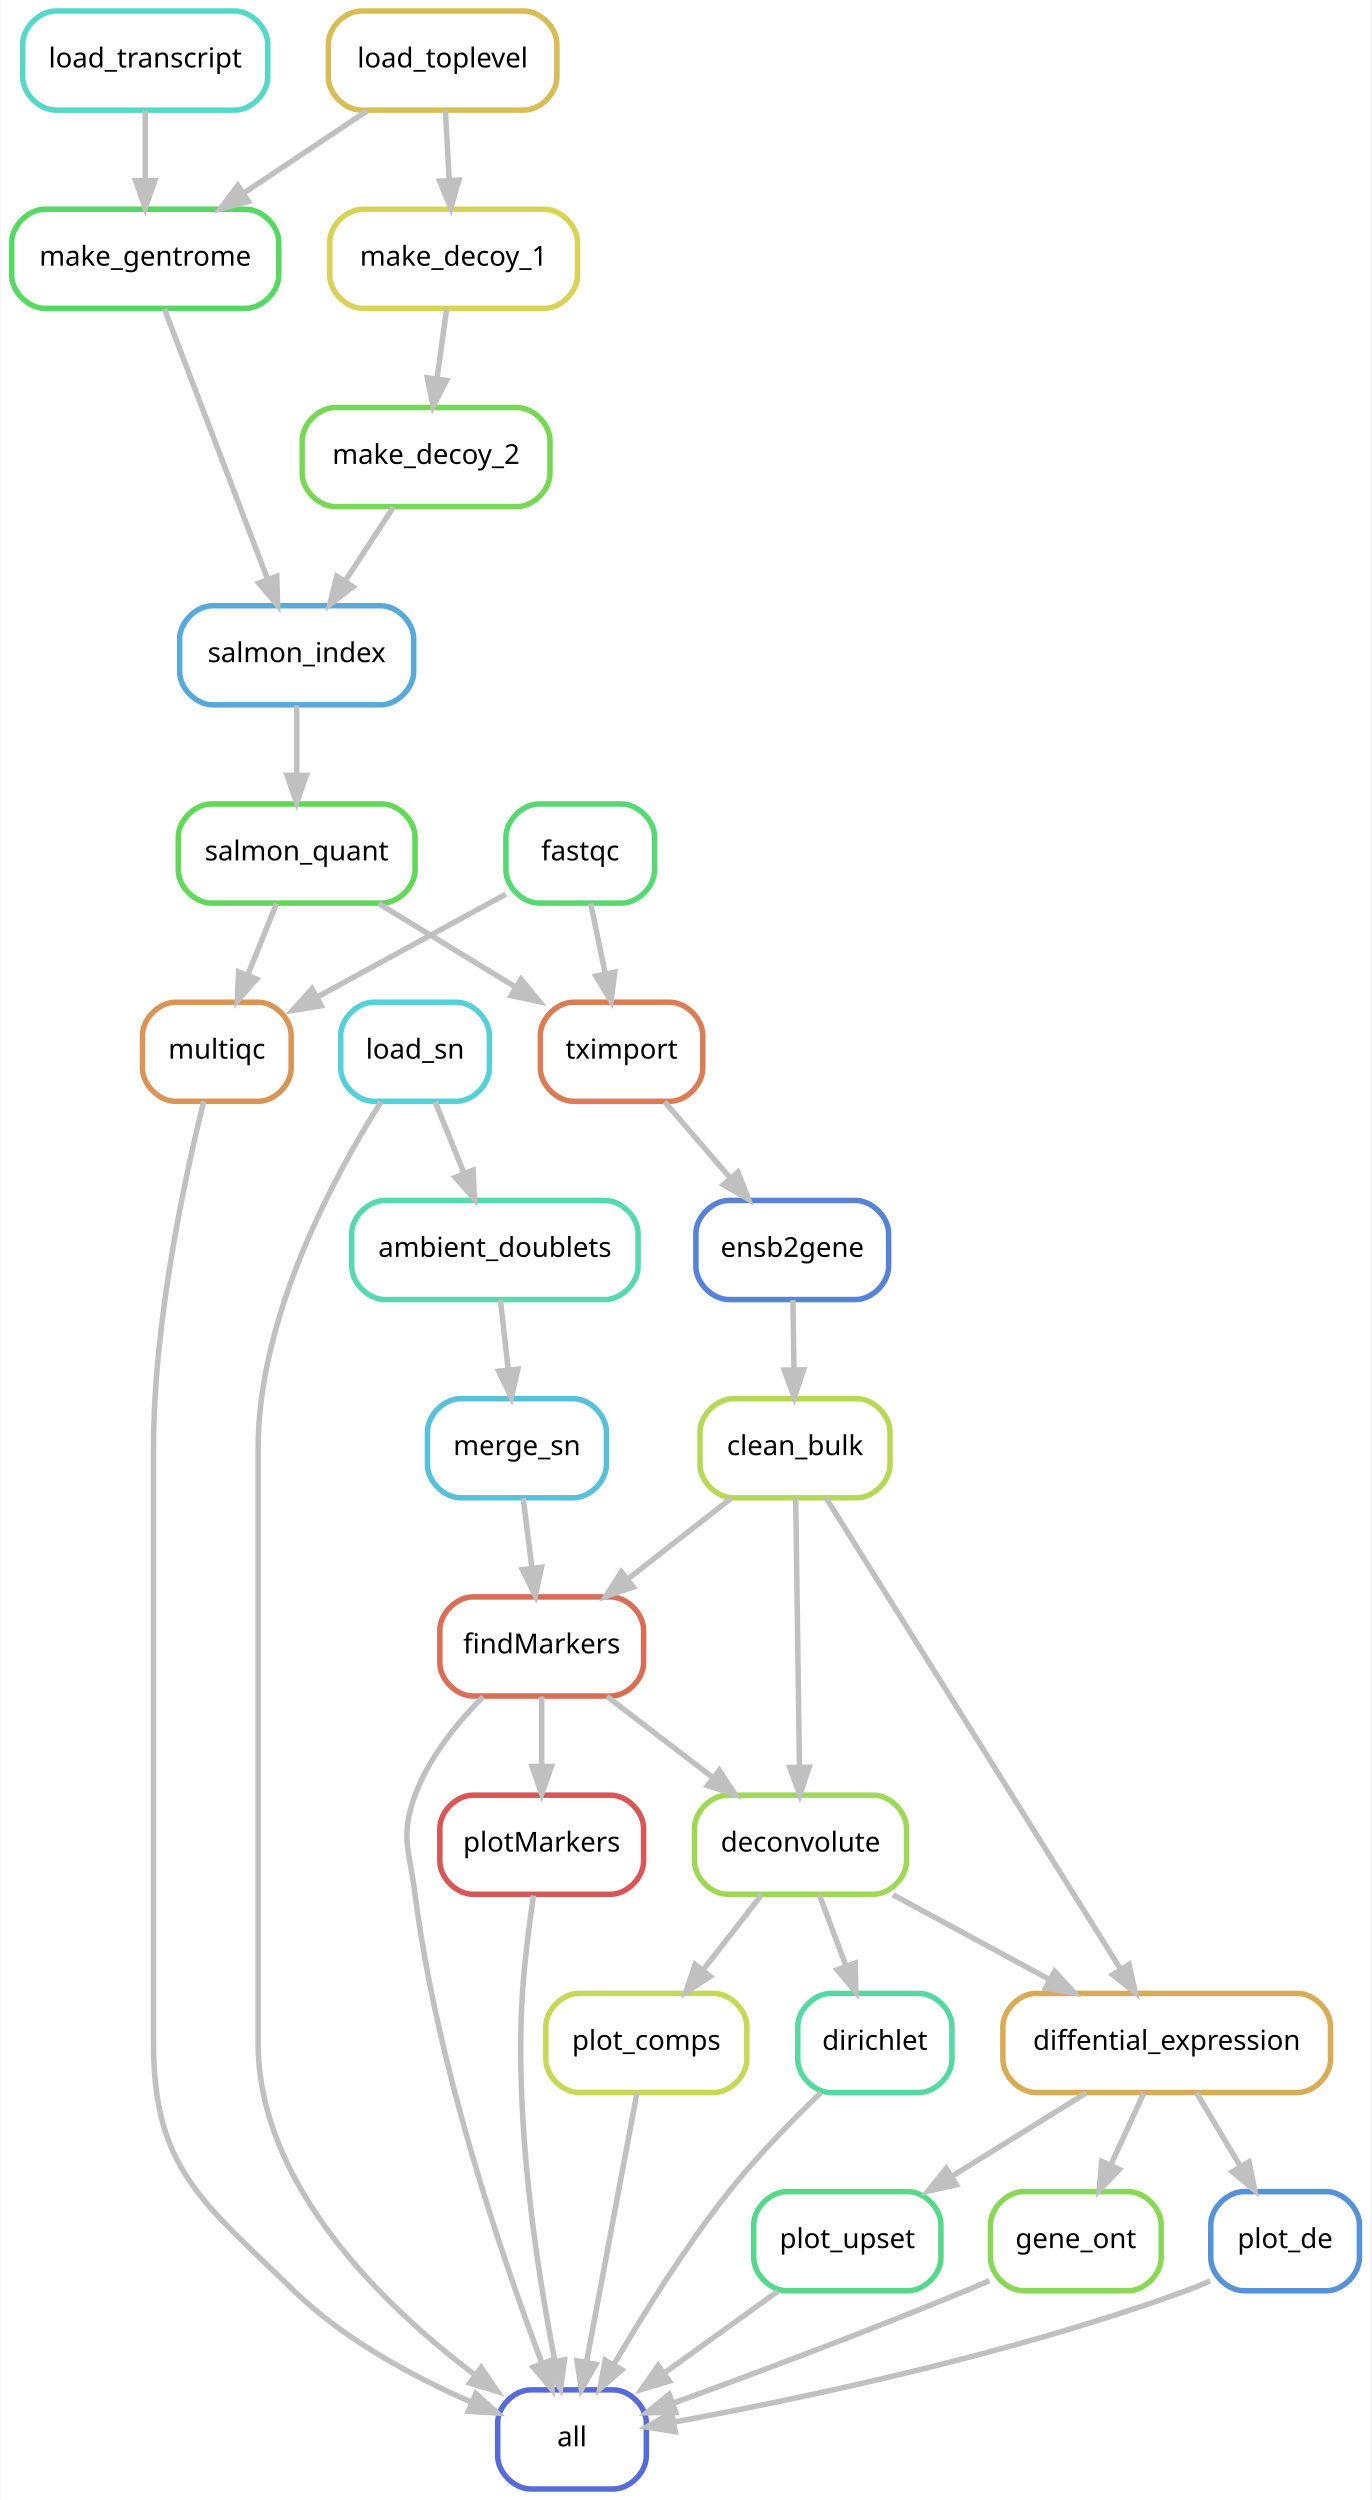
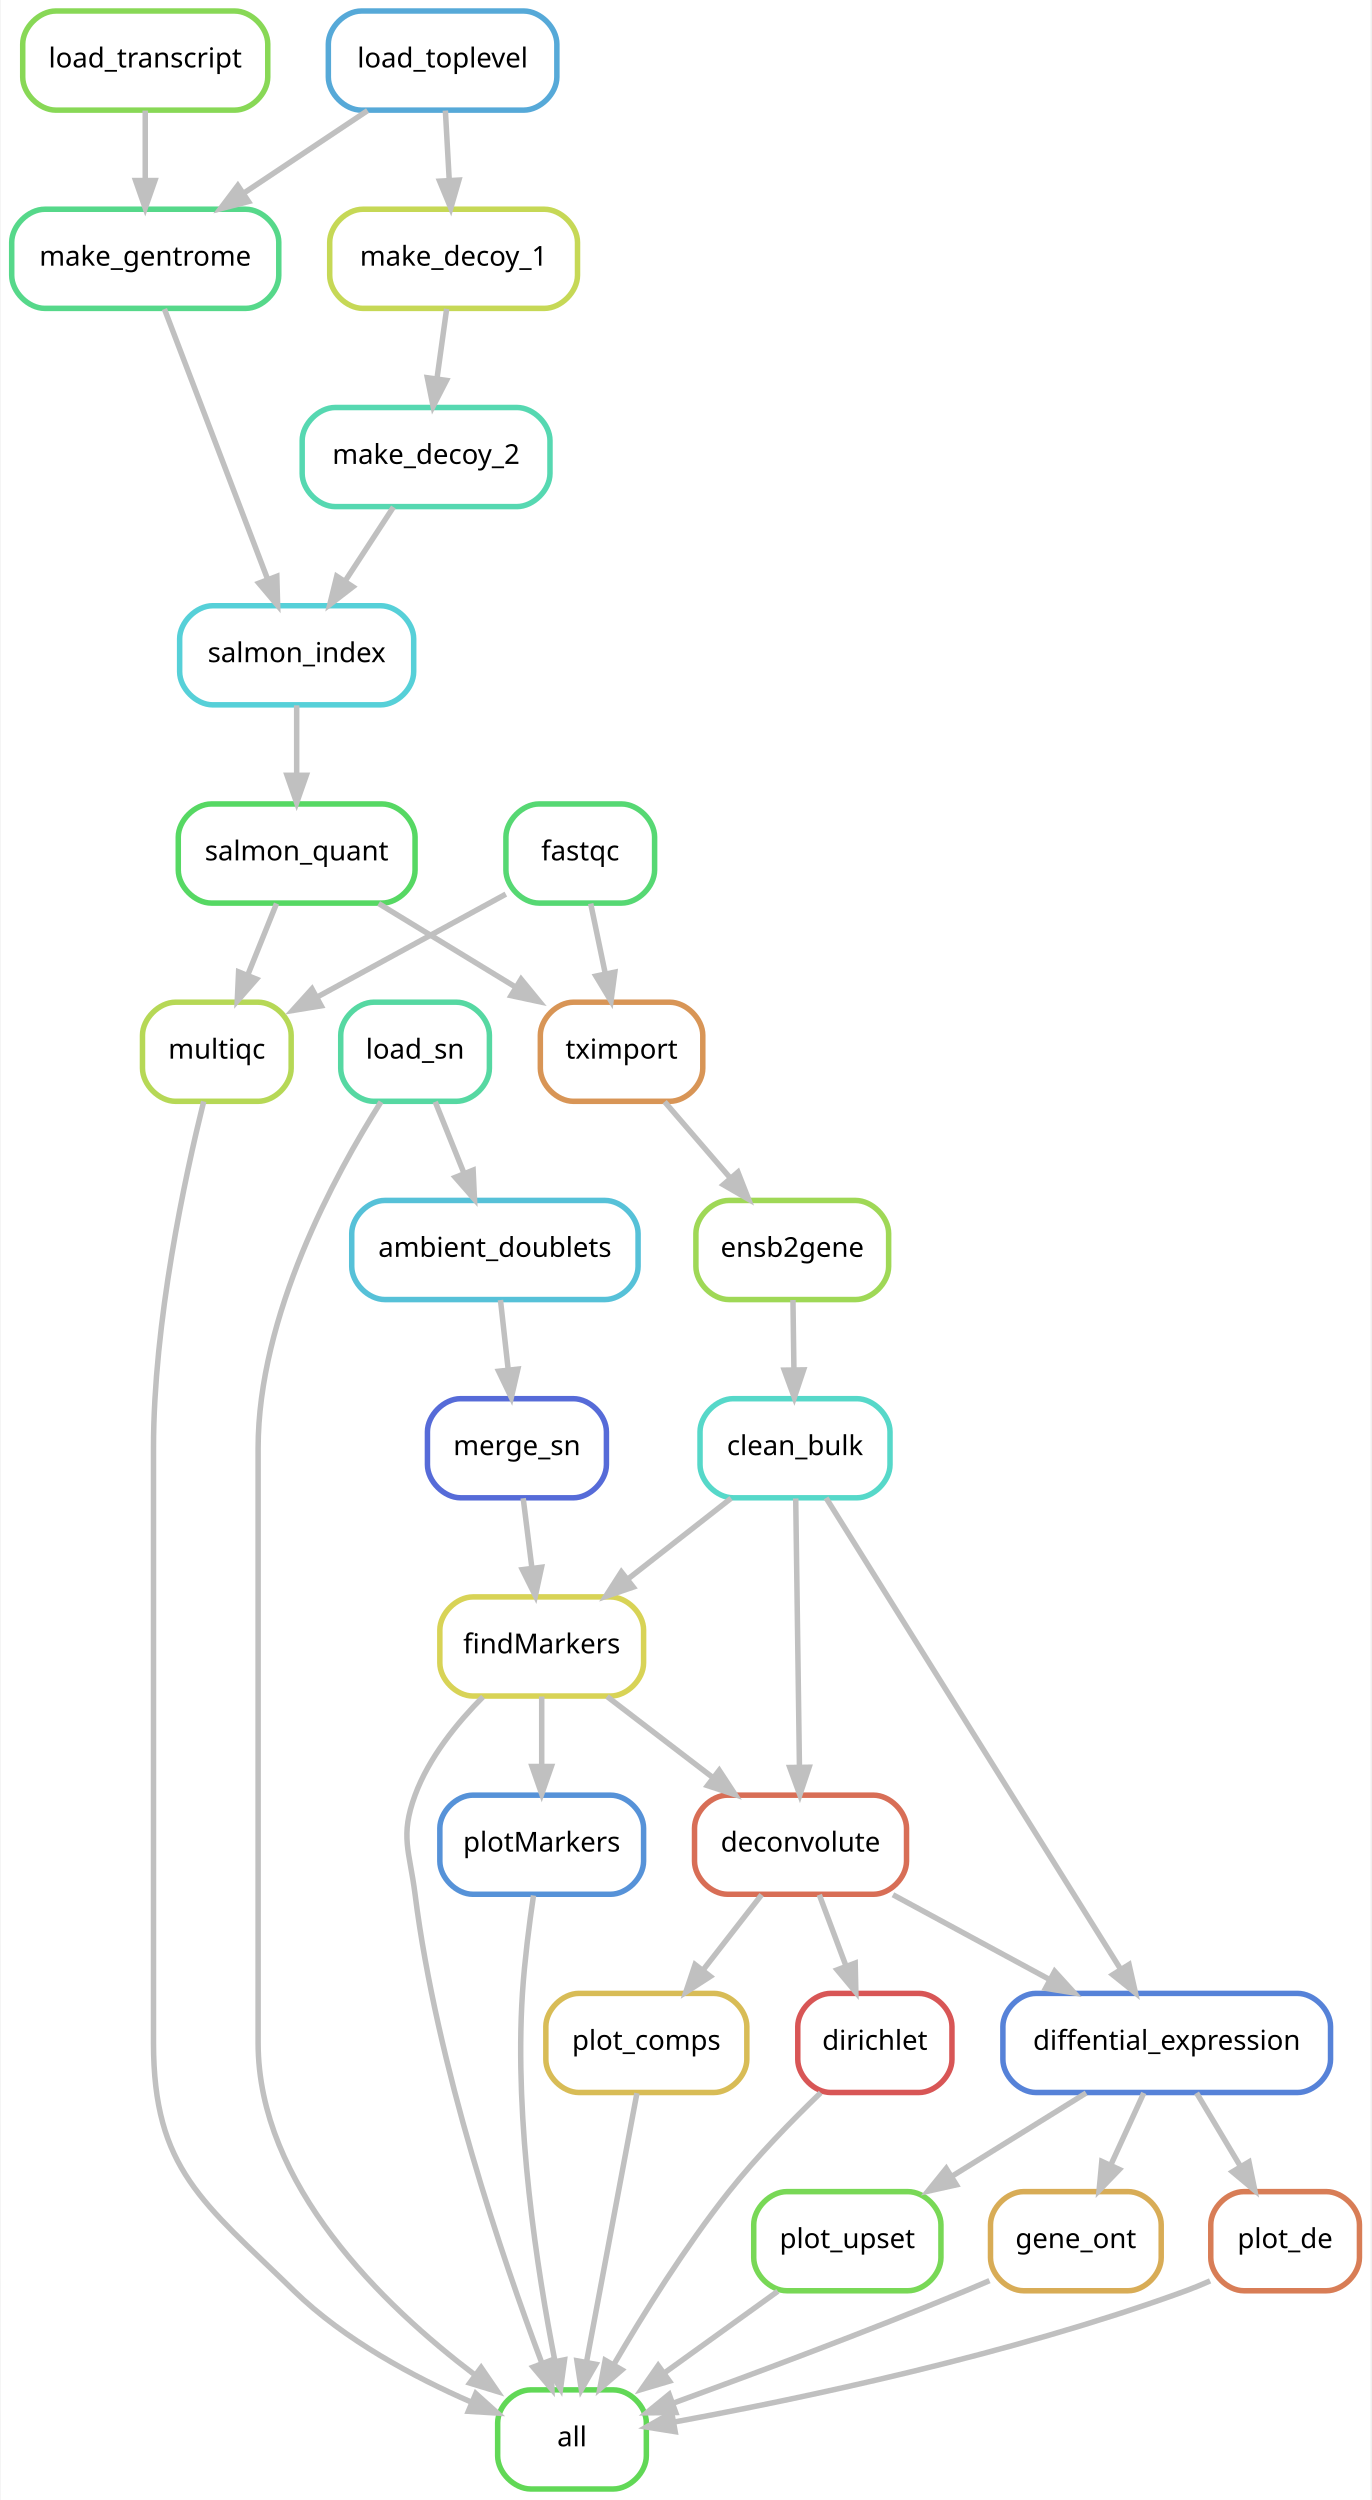
<svg xmlns="http://www.w3.org/2000/svg" width="498pt" height="908pt" viewBox="0.00 0.00 497.50 908.00">
  <g id="graph0" class="graph" transform="scale(1 1) rotate(0) translate(4 904)">
    <polygon fill="#ffffff" stroke="transparent" points="-4,4 -4,-904 493.5,-904 493.5,4 -4,4" />
    <g id="node1" class="node">
-       <path fill="none" stroke="#566bd8" stroke-width="2" d="M218.5,-36C218.5,-36 188.5,-36 188.5,-36 182.5,-36 176.5,-30 176.5,-24 176.5,-24 176.5,-12 176.5,-12 176.5,-6 182.5,0 188.5,0 188.5,0 218.5,0 218.5,0 224.5,0 230.5,-6 230.5,-12 230.5,-12 230.5,-24 230.5,-24 230.5,-30 224.5,-36 218.5,-36" />
+       <path fill="none" stroke="#61d856" stroke-width="2" d="M218.5,-36C218.5,-36 188.5,-36 188.5,-36 182.5,-36 176.5,-30 176.5,-24 176.5,-24 176.5,-12 176.5,-12 176.5,-6 182.5,0 188.5,0 188.5,0 218.5,0 218.5,0 224.5,0 230.5,-6 230.5,-12 230.5,-12 230.5,-24 230.5,-24 230.5,-30 224.5,-36 218.5,-36" />
      <text text-anchor="middle" x="203.5" y="-15.5" font-family="sans" font-size="10.00" fill="#000000">all</text>
    </g>
    <g id="node2" class="node">
-       <path fill="none" stroke="#d89556" stroke-width="2" d="M89.5,-540C89.5,-540 59.5,-540 59.5,-540 53.5,-540 47.5,-534 47.5,-528 47.5,-528 47.5,-516 47.5,-516 47.5,-510 53.5,-504 59.5,-504 59.5,-504 89.5,-504 89.5,-504 95.5,-504 101.5,-510 101.5,-516 101.5,-516 101.5,-528 101.5,-528 101.5,-534 95.5,-540 89.5,-540" />
+       <path fill="none" stroke="#b6d856" stroke-width="2" d="M89.5,-540C89.5,-540 59.5,-540 59.5,-540 53.5,-540 47.5,-534 47.5,-528 47.5,-528 47.5,-516 47.5,-516 47.5,-510 53.5,-504 59.5,-504 59.5,-504 89.5,-504 89.5,-504 95.5,-504 101.5,-510 101.5,-516 101.5,-516 101.5,-528 101.5,-528 101.5,-534 95.5,-540 89.5,-540" />
      <text text-anchor="middle" x="74.5" y="-519.5" font-family="sans" font-size="10.00" fill="#000000">multiqc</text>
    </g>
-     <g id="edge7" class="edge">
+     <g id="edge2" class="edge">
      <path fill="none" stroke="#c0c0c0" stroke-width="2" d="M69.734,-503.962C62.998,-476.834 51.5,-423.824 51.5,-378 51.5,-378 51.5,-378 51.5,-162 51.5,-116.024 69.593,-104.108 102.5,-72 120.806,-54.139 146.214,-40.593 166.967,-31.536" />
      <polygon fill="#c0c0c0" stroke="#c0c0c0" stroke-width="2" points="168.559,-34.664 176.43,-27.572 165.854,-28.208 168.559,-34.664" />
    </g>
    <g id="node3" class="node">
-       <path fill="none" stroke="#61d856" stroke-width="2" d="M134.5,-612C134.5,-612 72.5,-612 72.5,-612 66.5,-612 60.5,-606 60.5,-600 60.5,-600 60.5,-588 60.5,-588 60.5,-582 66.5,-576 72.5,-576 72.5,-576 134.5,-576 134.5,-576 140.5,-576 146.5,-582 146.5,-588 146.5,-588 146.5,-600 146.5,-600 146.5,-606 140.5,-612 134.5,-612" />
+       <path fill="none" stroke="#56d863" stroke-width="2" d="M134.5,-612C134.5,-612 72.5,-612 72.5,-612 66.5,-612 60.5,-606 60.5,-600 60.5,-600 60.5,-588 60.5,-588 60.5,-582 66.5,-576 72.5,-576 72.5,-576 134.5,-576 134.5,-576 140.5,-576 146.5,-582 146.5,-588 146.5,-588 146.5,-600 146.5,-600 146.5,-606 140.5,-612 134.5,-612" />
      <text text-anchor="middle" x="103.5" y="-591.5" font-family="sans" font-size="10.00" fill="#000000">salmon_quant</text>
    </g>
-     <g id="edge10" class="edge">
+     <g id="edge11" class="edge">
      <path fill="none" stroke="#c0c0c0" stroke-width="2" d="M96.182,-575.831C93.012,-567.962 89.23,-558.571 85.719,-549.853" />
      <polygon fill="#c0c0c0" stroke="#c0c0c0" stroke-width="2" points="88.899,-548.381 81.916,-540.413 82.406,-550.997 88.899,-548.381" />
    </g>
    <g id="node19" class="node">
-       <path fill="none" stroke="#d87d56" stroke-width="2" d="M239,-540C239,-540 204,-540 204,-540 198,-540 192,-534 192,-528 192,-528 192,-516 192,-516 192,-510 198,-504 204,-504 204,-504 239,-504 239,-504 245,-504 251,-510 251,-516 251,-516 251,-528 251,-528 251,-534 245,-540 239,-540" />
+       <path fill="none" stroke="#d89556" stroke-width="2" d="M239,-540C239,-540 204,-540 204,-540 198,-540 192,-534 192,-528 192,-528 192,-516 192,-516 192,-510 198,-504 204,-504 204,-504 239,-504 239,-504 245,-504 251,-510 251,-516 251,-516 251,-528 251,-528 251,-534 245,-540 239,-540" />
      <text text-anchor="middle" x="221.5" y="-519.5" font-family="sans" font-size="10.00" fill="#000000">tximport</text>
    </g>
-     <g id="edge28" class="edge">
+     <g id="edge29" class="edge">
      <path fill="none" stroke="#c0c0c0" stroke-width="2" d="M133.276,-575.831C148.369,-566.622 166.876,-555.33 183.034,-545.471" />
      <polygon fill="#c0c0c0" stroke="#c0c0c0" stroke-width="2" points="185.02,-548.359 191.733,-540.163 181.374,-542.384 185.02,-548.359" />
    </g>
    <g id="node4" class="node">
-       <path fill="none" stroke="#56a9d8" stroke-width="2" d="M134,-684C134,-684 73,-684 73,-684 67,-684 61,-678 61,-672 61,-672 61,-660 61,-660 61,-654 67,-648 73,-648 73,-648 134,-648 134,-648 140,-648 146,-654 146,-660 146,-660 146,-672 146,-672 146,-678 140,-684 134,-684" />
+       <path fill="none" stroke="#56d0d8" stroke-width="2" d="M134,-684C134,-684 73,-684 73,-684 67,-684 61,-678 61,-672 61,-672 61,-660 61,-660 61,-654 67,-648 73,-648 73,-648 134,-648 134,-648 140,-648 146,-654 146,-660 146,-660 146,-672 146,-672 146,-678 140,-684 134,-684" />
      <text text-anchor="middle" x="103.5" y="-663.5" font-family="sans" font-size="10.00" fill="#000000">salmon_index</text>
    </g>
    <g id="edge12" class="edge">
      <path fill="none" stroke="#c0c0c0" stroke-width="2" d="M103.5,-647.831C103.5,-640.131 103.5,-630.974 103.5,-622.417" />
      <polygon fill="#c0c0c0" stroke="#c0c0c0" stroke-width="2" points="107,-622.413 103.5,-612.413 100,-622.413 107,-622.413" />
    </g>
    <g id="node5" class="node">
-       <path fill="none" stroke="#56d863" stroke-width="2" d="M85,-828C85,-828 12,-828 12,-828 6,-828 0,-822 0,-816 0,-816 0,-804 0,-804 0,-798 6,-792 12,-792 12,-792 85,-792 85,-792 91,-792 97,-798 97,-804 97,-804 97,-816 97,-816 97,-822 91,-828 85,-828" />
+       <path fill="none" stroke="#56d88a" stroke-width="2" d="M85,-828C85,-828 12,-828 12,-828 6,-828 0,-822 0,-816 0,-816 0,-804 0,-804 0,-798 6,-792 12,-792 12,-792 85,-792 85,-792 91,-792 97,-798 97,-804 97,-804 97,-816 97,-816 97,-822 91,-828 85,-828" />
      <text text-anchor="middle" x="48.5" y="-807.5" font-family="sans" font-size="10.00" fill="#000000">make_gentrome</text>
    </g>
    <g id="edge13" class="edge">
      <path fill="none" stroke="#c0c0c0" stroke-width="2" d="M55.466,-791.762C64.93,-766.985 81.931,-722.471 92.961,-693.594" />
      <polygon fill="#c0c0c0" stroke="#c0c0c0" stroke-width="2" points="96.292,-694.68 96.591,-684.09 89.753,-692.183 96.292,-694.68" />
    </g>
    <g id="node6" class="node">
-       <path fill="none" stroke="#d8bc56" stroke-width="2" d="M186,-900C186,-900 127,-900 127,-900 121,-900 115,-894 115,-888 115,-888 115,-876 115,-876 115,-870 121,-864 127,-864 127,-864 186,-864 186,-864 192,-864 198,-870 198,-876 198,-876 198,-888 198,-888 198,-894 192,-900 186,-900" />
+       <path fill="none" stroke="#56a9d8" stroke-width="2" d="M186,-900C186,-900 127,-900 127,-900 121,-900 115,-894 115,-888 115,-888 115,-876 115,-876 115,-870 121,-864 127,-864 127,-864 186,-864 186,-864 192,-864 198,-870 198,-876 198,-876 198,-888 198,-888 198,-894 192,-900 186,-900" />
      <text text-anchor="middle" x="156.5" y="-879.5" font-family="sans" font-size="10.00" fill="#000000">load_toplevel</text>
    </g>
    <g id="edge15" class="edge">
      <path fill="none" stroke="#c0c0c0" stroke-width="2" d="M129.247,-863.831C115.561,-854.707 98.808,-843.539 84.117,-833.745" />
      <polygon fill="#c0c0c0" stroke="#c0c0c0" stroke-width="2" points="86.006,-830.798 75.744,-828.163 82.123,-836.622 86.006,-830.798" />
    </g>
    <g id="node9" class="node">
-       <path fill="none" stroke="#d8d356" stroke-width="2" d="M193.5,-828C193.5,-828 127.5,-828 127.5,-828 121.5,-828 115.5,-822 115.5,-816 115.5,-816 115.5,-804 115.5,-804 115.5,-798 121.5,-792 127.5,-792 127.5,-792 193.5,-792 193.5,-792 199.5,-792 205.5,-798 205.5,-804 205.5,-804 205.5,-816 205.5,-816 205.5,-822 199.5,-828 193.5,-828" />
+       <path fill="none" stroke="#c6d856" stroke-width="2" d="M193.5,-828C193.5,-828 127.5,-828 127.5,-828 121.5,-828 115.5,-822 115.5,-816 115.5,-816 115.5,-804 115.5,-804 115.5,-798 121.5,-792 127.5,-792 127.5,-792 193.5,-792 193.5,-792 199.5,-792 205.5,-798 205.5,-804 205.5,-804 205.5,-816 205.5,-816 205.5,-822 199.5,-828 193.5,-828" />
      <text text-anchor="middle" x="160.5" y="-807.5" font-family="sans" font-size="10.00" fill="#000000">make_decoy_1</text>
    </g>
    <g id="edge18" class="edge">
      <path fill="none" stroke="#c0c0c0" stroke-width="2" d="M157.509,-863.831C157.937,-856.131 158.446,-846.974 158.921,-838.417" />
      <polygon fill="#c0c0c0" stroke="#c0c0c0" stroke-width="2" points="162.417,-838.592 159.477,-828.413 155.428,-838.204 162.417,-838.592" />
    </g>
    <g id="node7" class="node">
-       <path fill="none" stroke="#56d8c9" stroke-width="2" d="M81,-900C81,-900 16,-900 16,-900 10,-900 4,-894 4,-888 4,-888 4,-876 4,-876 4,-870 10,-864 16,-864 16,-864 81,-864 81,-864 87,-864 93,-870 93,-876 93,-876 93,-888 93,-888 93,-894 87,-900 81,-900" />
+       <path fill="none" stroke="#88d856" stroke-width="2" d="M81,-900C81,-900 16,-900 16,-900 10,-900 4,-894 4,-888 4,-888 4,-876 4,-876 4,-870 10,-864 16,-864 16,-864 81,-864 81,-864 87,-864 93,-870 93,-876 93,-876 93,-888 93,-888 93,-894 87,-900 81,-900" />
      <text text-anchor="middle" x="48.5" y="-879.5" font-family="sans" font-size="10.00" fill="#000000">load_transcript</text>
    </g>
    <g id="edge16" class="edge">
      <path fill="none" stroke="#c0c0c0" stroke-width="2" d="M48.5,-863.831C48.5,-856.131 48.5,-846.974 48.5,-838.417" />
      <polygon fill="#c0c0c0" stroke="#c0c0c0" stroke-width="2" points="52,-838.413 48.5,-828.413 45,-838.413 52,-838.413" />
    </g>
    <g id="node8" class="node">
-       <path fill="none" stroke="#78d856" stroke-width="2" d="M183.5,-756C183.5,-756 117.5,-756 117.5,-756 111.5,-756 105.5,-750 105.5,-744 105.5,-744 105.5,-732 105.5,-732 105.5,-726 111.5,-720 117.5,-720 117.5,-720 183.5,-720 183.5,-720 189.5,-720 195.5,-726 195.5,-732 195.5,-732 195.5,-744 195.5,-744 195.5,-750 189.5,-756 183.5,-756" />
+       <path fill="none" stroke="#56d8b1" stroke-width="2" d="M183.5,-756C183.5,-756 117.5,-756 117.5,-756 111.5,-756 105.5,-750 105.5,-744 105.5,-744 105.5,-732 105.5,-732 105.5,-726 111.5,-720 117.5,-720 117.5,-720 183.5,-720 183.5,-720 189.5,-720 195.5,-726 195.5,-732 195.5,-732 195.5,-744 195.5,-744 195.5,-750 189.5,-756 183.5,-756" />
      <text text-anchor="middle" x="150.5" y="-735.5" font-family="sans" font-size="10.00" fill="#000000">make_decoy_2</text>
    </g>
    <g id="edge14" class="edge">
      <path fill="none" stroke="#c0c0c0" stroke-width="2" d="M138.64,-719.831C133.337,-711.708 126.976,-701.964 121.133,-693.012" />
      <polygon fill="#c0c0c0" stroke="#c0c0c0" stroke-width="2" points="123.917,-690.874 115.52,-684.413 118.055,-694.7 123.917,-690.874" />
    </g>
    <g id="edge17" class="edge">
      <path fill="none" stroke="#c0c0c0" stroke-width="2" d="M157.977,-791.831C156.907,-784.131 155.635,-774.974 154.447,-766.417" />
      <polygon fill="#c0c0c0" stroke="#c0c0c0" stroke-width="2" points="157.9,-765.837 153.057,-756.413 150.966,-766.8 157.9,-765.837" />
    </g>
    <g id="node10" class="node">
      <path fill="none" stroke="#56d873" stroke-width="2" d="M221.5,-612C221.5,-612 191.5,-612 191.5,-612 185.5,-612 179.5,-606 179.5,-600 179.5,-600 179.5,-588 179.5,-588 179.5,-582 185.5,-576 191.5,-576 191.5,-576 221.5,-576 221.5,-576 227.5,-576 233.5,-582 233.5,-588 233.5,-588 233.5,-600 233.5,-600 233.5,-606 227.5,-612 221.5,-612" />
      <text text-anchor="middle" x="206.5" y="-591.5" font-family="sans" font-size="10.00" fill="#000000">fastqc</text>
    </g>
-     <g id="edge11" class="edge">
+     <g id="edge10" class="edge">
      <path fill="none" stroke="#c0c0c0" stroke-width="2" d="M179.469,-579.256C159.67,-568.456 132.581,-553.68 110.881,-541.844" />
      <polygon fill="#c0c0c0" stroke="#c0c0c0" stroke-width="2" points="112.403,-538.688 101.948,-536.972 109.051,-544.833 112.403,-538.688" />
    </g>
-     <g id="edge29" class="edge">
+     <g id="edge28" class="edge">
      <path fill="none" stroke="#c0c0c0" stroke-width="2" d="M210.285,-575.831C211.889,-568.131 213.797,-558.974 215.58,-550.417" />
      <polygon fill="#c0c0c0" stroke="#c0c0c0" stroke-width="2" points="219.051,-550.917 217.664,-540.413 212.198,-549.489 219.051,-550.917" />
    </g>
    <g id="node11" class="node">
-       <path fill="none" stroke="#c6d856" stroke-width="2" d="M255,-180C255,-180 206,-180 206,-180 200,-180 194,-174 194,-168 194,-168 194,-156 194,-156 194,-150 200,-144 206,-144 206,-144 255,-144 255,-144 261,-144 267,-150 267,-156 267,-156 267,-168 267,-168 267,-174 261,-180 255,-180" />
+       <path fill="none" stroke="#d8bc56" stroke-width="2" d="M255,-180C255,-180 206,-180 206,-180 200,-180 194,-174 194,-168 194,-168 194,-156 194,-156 194,-150 200,-144 206,-144 206,-144 255,-144 255,-144 261,-144 267,-150 267,-156 267,-156 267,-168 267,-168 267,-174 261,-180 255,-180" />
      <text text-anchor="middle" x="230.5" y="-159.5" font-family="sans" font-size="10.00" fill="#000000">plot_comps</text>
    </g>
-     <g id="edge9" class="edge">
+     <g id="edge8" class="edge">
      <path fill="none" stroke="#c0c0c0" stroke-width="2" d="M227.08,-143.762C222.455,-119.093 214.161,-74.86 208.745,-45.973" />
      <polygon fill="#c0c0c0" stroke="#c0c0c0" stroke-width="2" points="212.175,-45.273 206.892,-36.09 205.295,-46.563 212.175,-45.273" />
    </g>
    <g id="node12" class="node">
-       <path fill="none" stroke="#9fd856" stroke-width="2" d="M313,-252C313,-252 260,-252 260,-252 254,-252 248,-246 248,-240 248,-240 248,-228 248,-228 248,-222 254,-216 260,-216 260,-216 313,-216 313,-216 319,-216 325,-222 325,-228 325,-228 325,-240 325,-240 325,-246 319,-252 313,-252" />
+       <path fill="none" stroke="#d86e56" stroke-width="2" d="M313,-252C313,-252 260,-252 260,-252 254,-252 248,-246 248,-240 248,-240 248,-228 248,-228 248,-222 254,-216 260,-216 260,-216 313,-216 313,-216 319,-216 325,-222 325,-228 325,-228 325,-240 325,-240 325,-246 319,-252 313,-252" />
      <text text-anchor="middle" x="286.5" y="-231.5" font-family="sans" font-size="10.00" fill="#000000">deconvolute</text>
    </g>
    <g id="edge19" class="edge">
      <path fill="none" stroke="#c0c0c0" stroke-width="2" d="M272.369,-215.831C265.919,-207.539 258.156,-197.557 251.075,-188.453" />
      <polygon fill="#c0c0c0" stroke="#c0c0c0" stroke-width="2" points="253.724,-186.158 244.821,-180.413 248.198,-190.456 253.724,-186.158" />
    </g>
    <g id="node20" class="node">
-       <path fill="none" stroke="#56d8a2" stroke-width="2" d="M329.5,-180C329.5,-180 297.5,-180 297.5,-180 291.5,-180 285.5,-174 285.5,-168 285.5,-168 285.5,-156 285.5,-156 285.5,-150 291.5,-144 297.5,-144 297.5,-144 329.5,-144 329.5,-144 335.5,-144 341.5,-150 341.5,-156 341.5,-156 341.5,-168 341.5,-168 341.5,-174 335.5,-180 329.5,-180" />
+       <path fill="none" stroke="#d85656" stroke-width="2" d="M329.5,-180C329.5,-180 297.5,-180 297.5,-180 291.5,-180 285.5,-174 285.5,-168 285.5,-168 285.5,-156 285.5,-156 285.5,-150 291.5,-144 297.5,-144 297.5,-144 329.5,-144 329.5,-144 335.5,-144 341.5,-150 341.5,-156 341.5,-156 341.5,-168 341.5,-168 341.5,-174 335.5,-180 329.5,-180" />
      <text text-anchor="middle" x="313.5" y="-159.5" font-family="sans" font-size="10.00" fill="#000000">dirichlet</text>
    </g>
    <g id="edge30" class="edge">
      <path fill="none" stroke="#c0c0c0" stroke-width="2" d="M293.313,-215.831C296.264,-207.962 299.786,-198.571 303.055,-189.853" />
      <polygon fill="#c0c0c0" stroke="#c0c0c0" stroke-width="2" points="306.361,-191.006 306.595,-180.413 299.807,-188.548 306.361,-191.006" />
    </g>
    <g id="node22" class="node">
-       <path fill="none" stroke="#d8ac56" stroke-width="2" d="M467,-180C467,-180 372,-180 372,-180 366,-180 360,-174 360,-168 360,-168 360,-156 360,-156 360,-150 366,-144 372,-144 372,-144 467,-144 467,-144 473,-144 479,-150 479,-156 479,-156 479,-168 479,-168 479,-174 473,-180 467,-180" />
+       <path fill="none" stroke="#5682d8" stroke-width="2" d="M467,-180C467,-180 372,-180 372,-180 366,-180 360,-174 360,-168 360,-168 360,-156 360,-156 360,-150 366,-144 372,-144 372,-144 467,-144 467,-144 473,-144 479,-150 479,-156 479,-156 479,-168 479,-168 479,-174 473,-180 467,-180" />
      <text text-anchor="middle" x="419.5" y="-159.5" font-family="sans" font-size="10.00" fill="#000000">diffential_expression</text>
    </g>
-     <g id="edge32" class="edge">
+     <g id="edge33" class="edge">
      <path fill="none" stroke="#c0c0c0" stroke-width="2" d="M320.062,-215.831C337.388,-206.452 358.706,-194.911 377.154,-184.924" />
      <polygon fill="#c0c0c0" stroke="#c0c0c0" stroke-width="2" points="378.821,-188.001 385.949,-180.163 375.489,-181.846 378.821,-188.001" />
    </g>
    <g id="node13" class="node">
-       <path fill="none" stroke="#d86e56" stroke-width="2" d="M217.5,-324C217.5,-324 167.5,-324 167.5,-324 161.5,-324 155.5,-318 155.5,-312 155.5,-312 155.5,-300 155.5,-300 155.5,-294 161.5,-288 167.5,-288 167.5,-288 217.5,-288 217.5,-288 223.5,-288 229.5,-294 229.5,-300 229.5,-300 229.5,-312 229.5,-312 229.5,-318 223.5,-324 217.5,-324" />
+       <path fill="none" stroke="#d8d356" stroke-width="2" d="M217.5,-324C217.5,-324 167.5,-324 167.5,-324 161.5,-324 155.5,-318 155.5,-312 155.5,-312 155.5,-300 155.5,-300 155.5,-294 161.5,-288 167.5,-288 167.5,-288 217.5,-288 217.5,-288 223.5,-288 229.5,-294 229.5,-300 229.5,-300 229.5,-312 229.5,-312 229.5,-318 223.5,-324 217.5,-324" />
      <text text-anchor="middle" x="192.5" y="-303.5" font-family="sans" font-size="10.00" fill="#000000">findMarkers</text>
    </g>
-     <g id="edge6" class="edge">
+     <g id="edge9" class="edge">
      <path fill="none" stroke="#c0c0c0" stroke-width="2" d="M171.187,-287.731C161.687,-278.176 151.521,-265.637 146.5,-252 140.972,-236.985 144.493,-231.874 146.5,-216 154.374,-153.718 178.24,-83.775 192.472,-45.947" />
      <polygon fill="#c0c0c0" stroke="#c0c0c0" stroke-width="2" points="195.911,-46.752 196.209,-36.162 189.371,-44.255 195.911,-46.752" />
    </g>
-     <g id="edge20" class="edge">
+     <g id="edge21" class="edge">
      <path fill="none" stroke="#c0c0c0" stroke-width="2" d="M216.22,-287.831C227.909,-278.878 242.169,-267.956 254.781,-258.296" />
      <polygon fill="#c0c0c0" stroke="#c0c0c0" stroke-width="2" points="256.977,-261.022 262.787,-252.163 252.72,-255.465 256.977,-261.022" />
    </g>
    <g id="node24" class="node">
-       <path fill="none" stroke="#d85656" stroke-width="2" d="M217.5,-252C217.5,-252 167.5,-252 167.5,-252 161.5,-252 155.5,-246 155.5,-240 155.5,-240 155.5,-228 155.5,-228 155.5,-222 161.5,-216 167.5,-216 167.5,-216 217.5,-216 217.5,-216 223.5,-216 229.5,-222 229.5,-228 229.5,-228 229.5,-240 229.5,-240 229.5,-246 223.5,-252 217.5,-252" />
+       <path fill="none" stroke="#5692d8" stroke-width="2" d="M217.5,-252C217.5,-252 167.5,-252 167.5,-252 161.5,-252 155.5,-246 155.5,-240 155.5,-240 155.5,-228 155.5,-228 155.5,-222 161.5,-216 167.5,-216 167.5,-216 217.5,-216 217.5,-216 223.5,-216 229.5,-222 229.5,-228 229.5,-228 229.5,-240 229.5,-240 229.5,-246 223.5,-252 217.5,-252" />
      <text text-anchor="middle" x="192.5" y="-231.5" font-family="sans" font-size="10.00" fill="#000000">plotMarkers</text>
    </g>
    <g id="edge35" class="edge">
      <path fill="none" stroke="#c0c0c0" stroke-width="2" d="M192.5,-287.831C192.5,-280.131 192.5,-270.974 192.5,-262.417" />
      <polygon fill="#c0c0c0" stroke="#c0c0c0" stroke-width="2" points="196,-262.413 192.5,-252.413 189,-262.413 196,-262.413" />
    </g>
    <g id="node14" class="node">
-       <path fill="none" stroke="#56c1d8" stroke-width="2" d="M204,-396C204,-396 163,-396 163,-396 157,-396 151,-390 151,-384 151,-384 151,-372 151,-372 151,-366 157,-360 163,-360 163,-360 204,-360 204,-360 210,-360 216,-366 216,-372 216,-372 216,-384 216,-384 216,-390 210,-396 204,-396" />
+       <path fill="none" stroke="#566bd8" stroke-width="2" d="M204,-396C204,-396 163,-396 163,-396 157,-396 151,-390 151,-384 151,-384 151,-372 151,-372 151,-366 157,-360 163,-360 163,-360 204,-360 204,-360 210,-360 216,-366 216,-372 216,-372 216,-384 216,-384 216,-390 210,-396 204,-396" />
      <text text-anchor="middle" x="183.5" y="-375.5" font-family="sans" font-size="10.00" fill="#000000">merge_sn</text>
    </g>
    <g id="edge23" class="edge">
      <path fill="none" stroke="#c0c0c0" stroke-width="2" d="M185.771,-359.831C186.734,-352.131 187.878,-342.974 188.948,-334.417" />
      <polygon fill="#c0c0c0" stroke="#c0c0c0" stroke-width="2" points="192.431,-334.77 190.198,-324.413 185.485,-333.902 192.431,-334.77" />
    </g>
    <g id="node15" class="node">
-       <path fill="none" stroke="#56d8b1" stroke-width="2" d="M215.5,-468C215.5,-468 135.5,-468 135.5,-468 129.5,-468 123.5,-462 123.5,-456 123.5,-456 123.5,-444 123.5,-444 123.5,-438 129.5,-432 135.5,-432 135.5,-432 215.5,-432 215.5,-432 221.5,-432 227.5,-438 227.5,-444 227.5,-444 227.5,-456 227.5,-456 227.5,-462 221.5,-468 215.5,-468" />
+       <path fill="none" stroke="#56c1d8" stroke-width="2" d="M215.5,-468C215.5,-468 135.5,-468 135.5,-468 129.5,-468 123.5,-462 123.5,-456 123.5,-456 123.5,-444 123.5,-444 123.5,-438 129.5,-432 135.5,-432 135.5,-432 215.5,-432 215.5,-432 221.5,-432 227.5,-438 227.5,-444 227.5,-444 227.5,-456 227.5,-456 227.5,-462 221.5,-468 215.5,-468" />
      <text text-anchor="middle" x="175.5" y="-447.5" font-family="sans" font-size="10.00" fill="#000000">ambient_doublets</text>
    </g>
    <g id="edge24" class="edge">
      <path fill="none" stroke="#c0c0c0" stroke-width="2" d="M177.519,-431.831C178.374,-424.131 179.392,-414.974 180.343,-406.417" />
      <polygon fill="#c0c0c0" stroke="#c0c0c0" stroke-width="2" points="183.828,-406.739 181.454,-396.413 176.871,-405.966 183.828,-406.739" />
    </g>
    <g id="node16" class="node">
-       <path fill="none" stroke="#56d0d8" stroke-width="2" d="M161.5,-540C161.5,-540 131.5,-540 131.5,-540 125.5,-540 119.5,-534 119.5,-528 119.5,-528 119.5,-516 119.5,-516 119.5,-510 125.5,-504 131.5,-504 131.5,-504 161.5,-504 161.5,-504 167.5,-504 173.5,-510 173.5,-516 173.5,-516 173.5,-528 173.5,-528 173.5,-534 167.5,-540 161.5,-540" />
+       <path fill="none" stroke="#56d8a2" stroke-width="2" d="M161.5,-540C161.5,-540 131.5,-540 131.5,-540 125.5,-540 119.5,-534 119.5,-528 119.5,-528 119.5,-516 119.5,-516 119.5,-510 125.5,-504 131.5,-504 131.5,-504 161.5,-504 161.5,-504 167.5,-504 173.5,-510 173.5,-516 173.5,-516 173.5,-528 173.5,-528 173.5,-534 167.5,-540 161.5,-540" />
      <text text-anchor="middle" x="146.5" y="-519.5" font-family="sans" font-size="10.00" fill="#000000">load_sn</text>
    </g>
-     <g id="edge2" class="edge">
+     <g id="edge7" class="edge">
      <path fill="none" stroke="#c0c0c0" stroke-width="2" d="M134.132,-503.817C117.368,-477.355 89.5,-426.128 89.5,-378 89.5,-378 89.5,-378 89.5,-162 89.5,-110.559 134.774,-66.765 168.259,-41.41" />
      <polygon fill="#c0c0c0" stroke="#c0c0c0" stroke-width="2" points="170.497,-44.108 176.484,-35.367 166.352,-38.467 170.497,-44.108" />
    </g>
    <g id="edge25" class="edge">
      <path fill="none" stroke="#c0c0c0" stroke-width="2" d="M153.818,-503.831C156.988,-495.962 160.77,-486.571 164.281,-477.853" />
      <polygon fill="#c0c0c0" stroke="#c0c0c0" stroke-width="2" points="167.594,-478.997 168.083,-468.413 161.101,-476.382 167.594,-478.997" />
    </g>
    <g id="node17" class="node">
-       <path fill="none" stroke="#b6d856" stroke-width="2" d="M307,-396C307,-396 262,-396 262,-396 256,-396 250,-390 250,-384 250,-384 250,-372 250,-372 250,-366 256,-360 262,-360 262,-360 307,-360 307,-360 313,-360 319,-366 319,-372 319,-372 319,-384 319,-384 319,-390 313,-396 307,-396" />
+       <path fill="none" stroke="#56d8c9" stroke-width="2" d="M307,-396C307,-396 262,-396 262,-396 256,-396 250,-390 250,-384 250,-384 250,-372 250,-372 250,-366 256,-360 262,-360 262,-360 307,-360 307,-360 313,-360 319,-366 319,-372 319,-372 319,-384 319,-384 319,-390 313,-396 307,-396" />
      <text text-anchor="middle" x="284.5" y="-375.5" font-family="sans" font-size="10.00" fill="#000000">clean_bulk</text>
    </g>
-     <g id="edge21" class="edge">
+     <g id="edge20" class="edge">
      <path fill="none" stroke="#c0c0c0" stroke-width="2" d="M284.753,-359.762C285.094,-335.201 285.705,-291.247 286.106,-262.354" />
      <polygon fill="#c0c0c0" stroke="#c0c0c0" stroke-width="2" points="289.609,-262.137 286.249,-252.09 282.61,-262.04 289.609,-262.137" />
    </g>
    <g id="edge22" class="edge">
      <path fill="none" stroke="#c0c0c0" stroke-width="2" d="M261.284,-359.831C249.953,-350.963 236.154,-340.164 223.897,-330.572" />
      <polygon fill="#c0c0c0" stroke="#c0c0c0" stroke-width="2" points="225.74,-327.57 215.708,-324.163 221.426,-333.082 225.74,-327.57" />
    </g>
-     <g id="edge33" class="edge">
+     <g id="edge32" class="edge">
      <path fill="none" stroke="#c0c0c0" stroke-width="2" d="M295.778,-359.955C319.552,-321.917 374.911,-233.343 402.805,-188.713" />
      <polygon fill="#c0c0c0" stroke="#c0c0c0" stroke-width="2" points="405.827,-190.48 408.159,-180.145 399.891,-186.77 405.827,-190.48" />
    </g>
    <g id="node18" class="node">
-       <path fill="none" stroke="#5682d8" stroke-width="2" d="M306.5,-468C306.5,-468 260.5,-468 260.5,-468 254.5,-468 248.5,-462 248.5,-456 248.5,-456 248.5,-444 248.5,-444 248.5,-438 254.5,-432 260.5,-432 260.5,-432 306.5,-432 306.5,-432 312.5,-432 318.5,-438 318.5,-444 318.5,-444 318.5,-456 318.5,-456 318.5,-462 312.5,-468 306.5,-468" />
+       <path fill="none" stroke="#9fd856" stroke-width="2" d="M306.5,-468C306.5,-468 260.5,-468 260.5,-468 254.5,-468 248.5,-462 248.5,-456 248.5,-456 248.5,-444 248.5,-444 248.5,-438 254.5,-432 260.5,-432 260.5,-432 306.5,-432 306.5,-432 312.5,-432 318.5,-438 318.5,-444 318.5,-444 318.5,-456 318.5,-456 318.5,-462 312.5,-468 306.5,-468" />
      <text text-anchor="middle" x="283.5" y="-447.5" font-family="sans" font-size="10.00" fill="#000000">ensb2gene</text>
    </g>
    <g id="edge26" class="edge">
      <path fill="none" stroke="#c0c0c0" stroke-width="2" d="M283.752,-431.831C283.859,-424.131 283.986,-414.974 284.105,-406.417" />
      <polygon fill="#c0c0c0" stroke="#c0c0c0" stroke-width="2" points="287.605,-406.461 284.244,-396.413 280.606,-406.364 287.605,-406.461" />
    </g>
    <g id="edge27" class="edge">
      <path fill="none" stroke="#c0c0c0" stroke-width="2" d="M237.145,-503.831C244.359,-495.454 253.057,-485.353 260.961,-476.175" />
      <polygon fill="#c0c0c0" stroke="#c0c0c0" stroke-width="2" points="263.771,-478.275 267.644,-468.413 258.467,-473.707 263.771,-478.275" />
    </g>
-     <g id="edge4" class="edge">
+     <g id="edge1" class="edge">
      <path fill="none" stroke="#c0c0c0" stroke-width="2" d="M293.829,-143.916C283.37,-133.833 270.619,-120.764 260.5,-108 244.675,-88.038 229.379,-63.505 218.624,-45.097" />
      <polygon fill="#c0c0c0" stroke="#c0c0c0" stroke-width="2" points="221.605,-43.261 213.58,-36.343 215.54,-46.755 221.605,-43.261" />
    </g>
    <g id="node21" class="node">
-       <path fill="none" stroke="#5692d8" stroke-width="2" d="M477.5,-108C477.5,-108 447.5,-108 447.5,-108 441.5,-108 435.5,-102 435.5,-96 435.5,-96 435.5,-84 435.5,-84 435.5,-78 441.5,-72 447.5,-72 447.5,-72 477.5,-72 477.5,-72 483.5,-72 489.5,-78 489.5,-84 489.5,-84 489.5,-96 489.5,-96 489.5,-102 483.5,-108 477.5,-108" />
+       <path fill="none" stroke="#d87d56" stroke-width="2" d="M477.5,-108C477.5,-108 447.5,-108 447.5,-108 441.5,-108 435.5,-102 435.5,-96 435.5,-96 435.5,-84 435.5,-84 435.5,-78 441.5,-72 447.5,-72 447.5,-72 477.5,-72 477.5,-72 483.5,-72 489.5,-78 489.5,-84 489.5,-84 489.5,-96 489.5,-96 489.5,-102 483.5,-108 477.5,-108" />
      <text text-anchor="middle" x="462.5" y="-87.5" font-family="sans" font-size="10.00" fill="#000000">plot_de</text>
    </g>
-     <g id="edge8" class="edge">
+     <g id="edge3" class="edge">
      <path fill="none" stroke="#c0c0c0" stroke-width="2" d="M435.266,-75.585C432.346,-74.281 429.387,-73.056 426.5,-72 362.812,-48.708 285.214,-32.514 240.369,-24.278" />
      <polygon fill="#c0c0c0" stroke="#c0c0c0" stroke-width="2" points="240.971,-20.83 230.508,-22.499 239.728,-27.719 240.971,-20.83" />
    </g>
    <g id="edge31" class="edge">
      <path fill="none" stroke="#c0c0c0" stroke-width="2" d="M430.351,-143.831C435.202,-135.708 441.022,-125.964 446.368,-117.012" />
      <polygon fill="#c0c0c0" stroke="#c0c0c0" stroke-width="2" points="449.381,-118.793 451.503,-108.413 443.371,-115.204 449.381,-118.793" />
    </g>
    <g id="node23" class="node">
-       <path fill="none" stroke="#56d88a" stroke-width="2" d="M325.5,-108C325.5,-108 281.5,-108 281.5,-108 275.5,-108 269.5,-102 269.5,-96 269.5,-96 269.5,-84 269.5,-84 269.5,-78 275.5,-72 281.5,-72 281.5,-72 325.5,-72 325.5,-72 331.5,-72 337.5,-78 337.5,-84 337.5,-84 337.5,-96 337.5,-96 337.5,-102 331.5,-108 325.5,-108" />
+       <path fill="none" stroke="#78d856" stroke-width="2" d="M325.5,-108C325.5,-108 281.5,-108 281.5,-108 275.5,-108 269.5,-102 269.5,-96 269.5,-96 269.5,-84 269.5,-84 269.5,-78 275.5,-72 281.5,-72 281.5,-72 325.5,-72 325.5,-72 331.5,-72 337.5,-78 337.5,-84 337.5,-84 337.5,-96 337.5,-96 337.5,-102 331.5,-108 325.5,-108" />
      <text text-anchor="middle" x="303.5" y="-87.5" font-family="sans" font-size="10.00" fill="#000000">plot_upset</text>
    </g>
    <g id="edge34" class="edge">
      <path fill="none" stroke="#c0c0c0" stroke-width="2" d="M390.228,-143.831C375.391,-134.622 357.199,-123.33 341.314,-113.471" />
      <polygon fill="#c0c0c0" stroke="#c0c0c0" stroke-width="2" points="343.104,-110.463 332.762,-108.163 339.413,-116.41 343.104,-110.463" />
    </g>
    <g id="node25" class="node">
-       <path fill="none" stroke="#88d856" stroke-width="2" d="M405.5,-108C405.5,-108 367.5,-108 367.5,-108 361.5,-108 355.5,-102 355.5,-96 355.5,-96 355.5,-84 355.5,-84 355.5,-78 361.5,-72 367.5,-72 367.5,-72 405.5,-72 405.5,-72 411.5,-72 417.5,-78 417.5,-84 417.5,-84 417.5,-96 417.5,-96 417.5,-102 411.5,-108 405.5,-108" />
+       <path fill="none" stroke="#d8ac56" stroke-width="2" d="M405.5,-108C405.5,-108 367.5,-108 367.5,-108 361.5,-108 355.5,-102 355.5,-96 355.5,-96 355.5,-84 355.5,-84 355.5,-78 361.5,-72 367.5,-72 367.5,-72 405.5,-72 405.5,-72 411.5,-72 417.5,-78 417.5,-84 417.5,-84 417.5,-96 417.5,-96 417.5,-102 411.5,-108 405.5,-108" />
      <text text-anchor="middle" x="386.5" y="-87.5" font-family="sans" font-size="10.00" fill="#000000">gene_ont</text>
    </g>
    <g id="edge36" class="edge">
      <path fill="none" stroke="#c0c0c0" stroke-width="2" d="M411.173,-143.831C407.527,-135.877 403.169,-126.369 399.137,-117.572" />
      <polygon fill="#c0c0c0" stroke="#c0c0c0" stroke-width="2" points="402.288,-116.046 394.939,-108.413 395.924,-118.962 402.288,-116.046" />
    </g>
-     <g id="edge1" class="edge">
+     <g id="edge4" class="edge">
      <path fill="none" stroke="#c0c0c0" stroke-width="2" d="M278.266,-71.831C265.712,-62.793 250.372,-51.748 236.861,-42.02" />
      <polygon fill="#c0c0c0" stroke="#c0c0c0" stroke-width="2" points="238.887,-39.166 228.726,-36.163 234.796,-44.846 238.887,-39.166" />
    </g>
-     <g id="edge3" class="edge">
+     <g id="edge5" class="edge">
      <path fill="none" stroke="#c0c0c0" stroke-width="2" d="M189.512,-215.563C187.975,-205.154 186.267,-191.887 185.5,-180 182.47,-133.063 190.963,-78.785 197.292,-46.485" />
      <polygon fill="#c0c0c0" stroke="#c0c0c0" stroke-width="2" points="200.777,-46.912 199.336,-36.416 193.917,-45.519 200.777,-46.912" />
    </g>
-     <g id="edge5" class="edge">
+     <g id="edge6" class="edge">
      <path fill="none" stroke="#c0c0c0" stroke-width="2" d="M355.137,-75.666C352.227,-74.403 349.315,-73.164 346.5,-72 310.74,-57.219 269.326,-41.758 240.299,-31.186" />
      <polygon fill="#c0c0c0" stroke="#c0c0c0" stroke-width="2" points="241.172,-27.779 230.577,-27.66 238.785,-34.36 241.172,-27.779" />
    </g>
  </g>
</svg>
